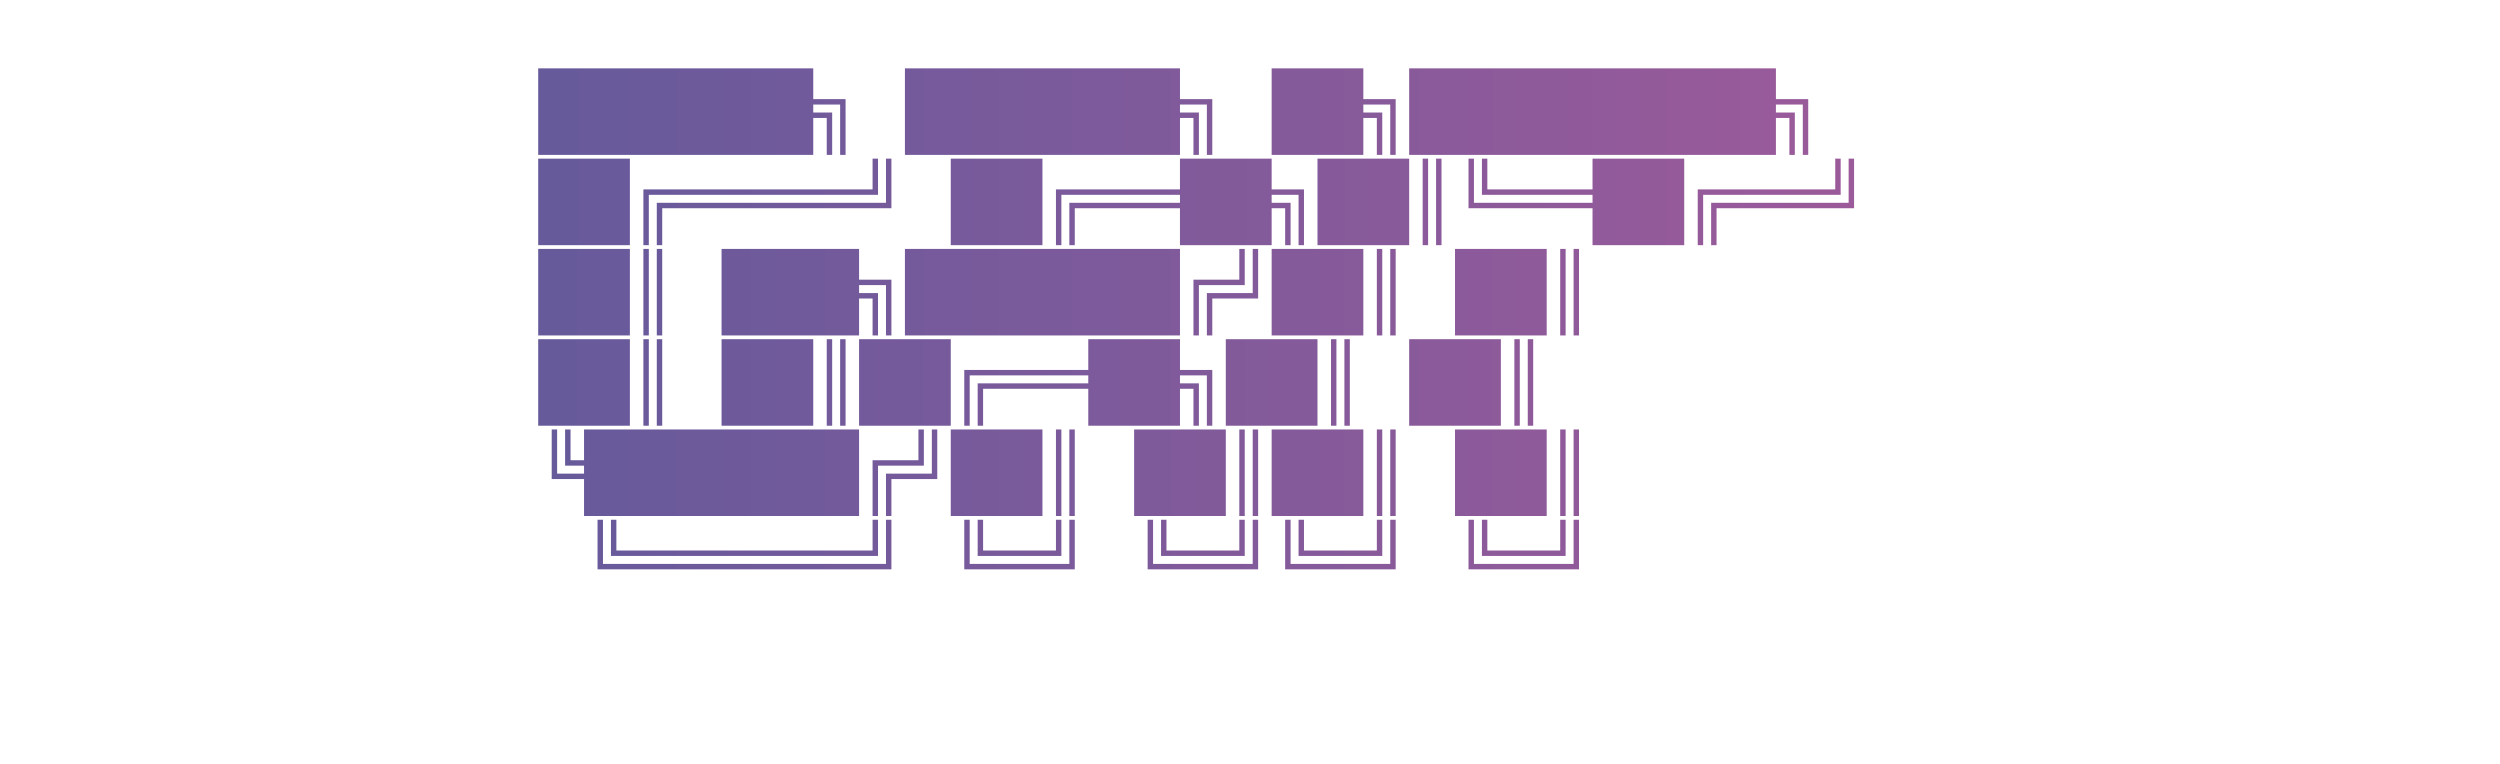
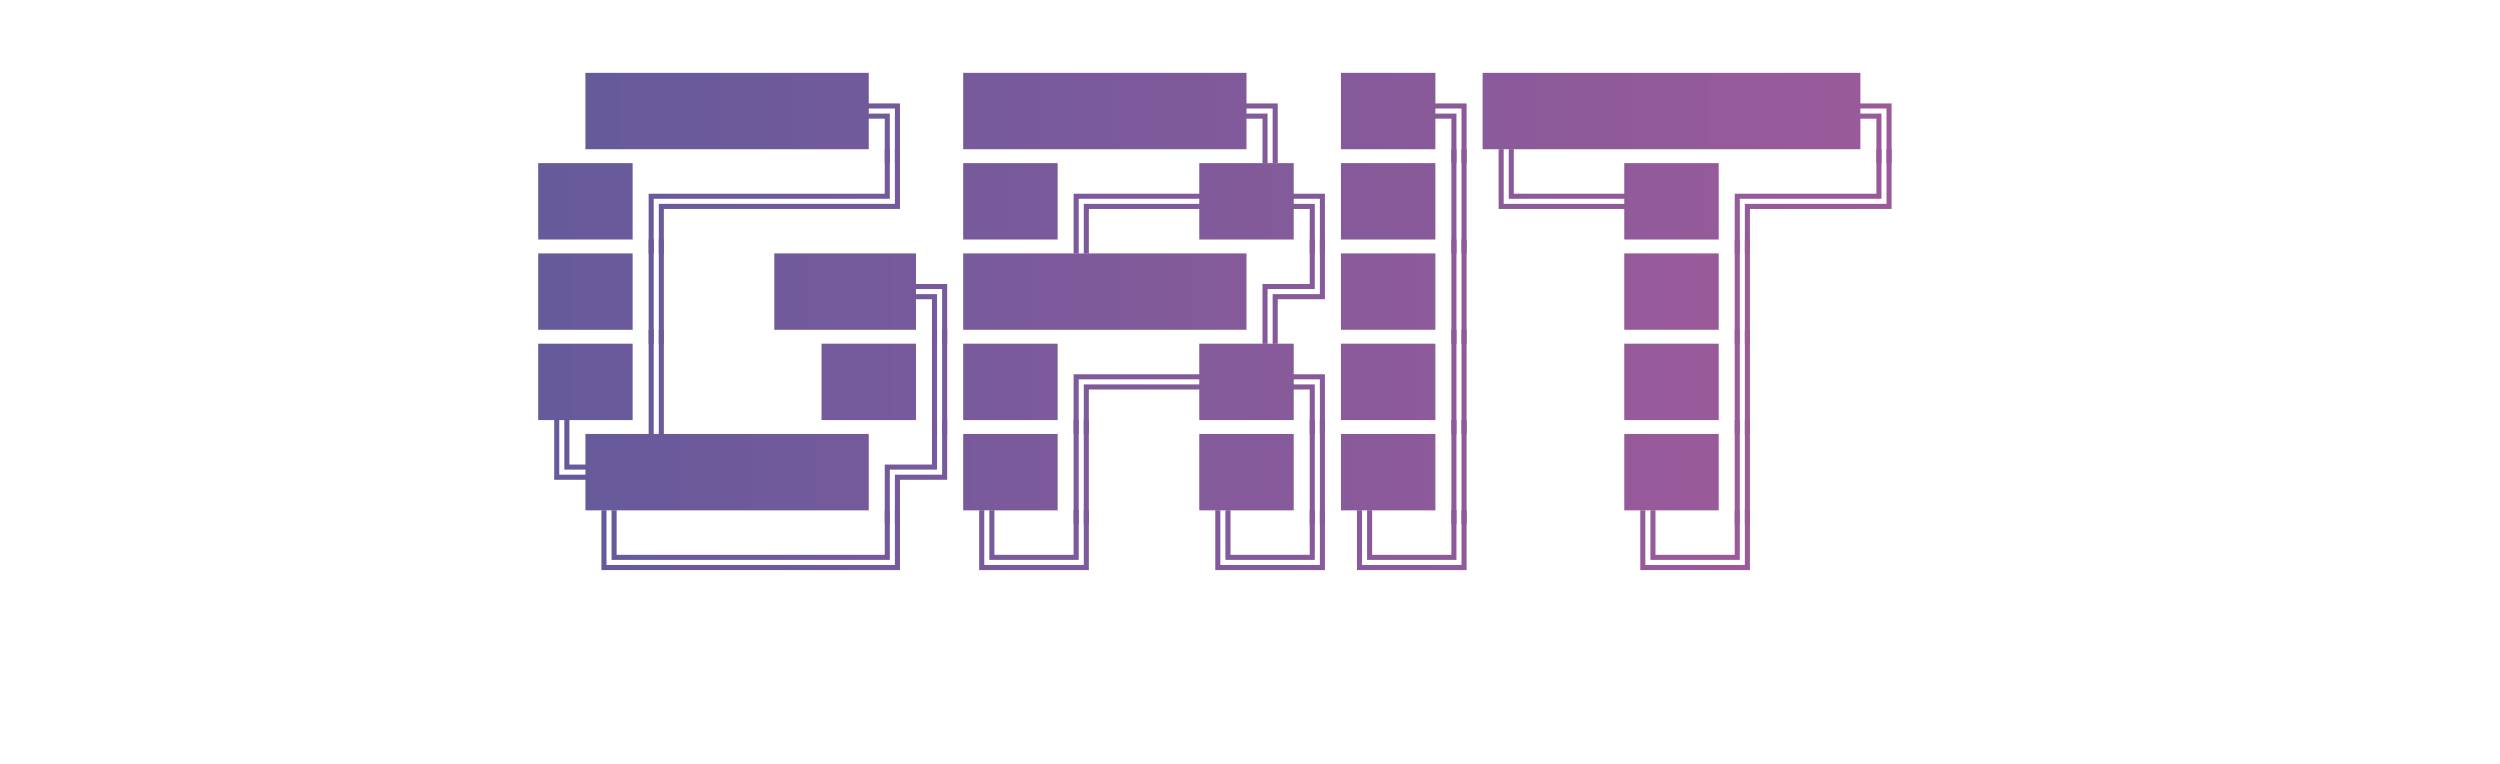
- <svg xmlns="http://www.w3.org/2000/svg" width="100%" height="100%" aria-label="grit" preserveAspectRatio="xMidYMid meet" role="img" viewBox="0 0 720 220">
+ <svg xmlns="http://www.w3.org/2000/svg" width="720" height="220" viewBox="0 0 720 220" preserveAspectRatio="xMidYMid meet" role="img" aria-label="grit">
  <defs>
-     <linearGradient id="g" x1="0%" x2="100%" y1="0%" y2="0%">
+     <linearGradient id="g" x1="0%" y1="0%" x2="100%" y2="0%">
      <stop offset="0%" stop-color="#665a9b" />
      <stop offset="100%" stop-color="#9b5a9a" />
    </linearGradient>
  </defs>
-   <text x="155" y="38" fill="url(#g)" font-family="Menlo, Monaco, Consolas, 'Liberation Mono', monospace" font-size="22" font-weight="700" text-anchor="start" xml:space="preserve">
-     <tspan x="155" dy="0">██████╗ ██████╗ ██╗████████╗</tspan>
-     <tspan x="155" dy="26">██╔════╝ ██╔══██╗██║╚══██╔══╝</tspan>
-     <tspan x="155" dy="26">██║ ███╗██████╔╝██║ ██║</tspan>
-     <tspan x="155" dy="26">██║ ██║██╔══██╗██║ ██║</tspan>
-     <tspan x="155" dy="26">╚██████╔╝██║ ██║██║ ██║</tspan>
-     <tspan x="155" dy="26"> ╚═════╝ ╚═╝ ╚═╝╚═╝ ╚═╝</tspan>
-   </text>
+   <g fill="url(#g)">
+     <path d="M182.20 42.98L168.60 42.98L168.60 20.98L182.20 20.98L182.20 42.98M195.80 42.98L182.20 42.98L182.20 20.98L195.80 20.98L195.80 42.98M209.40 42.98L195.80 42.98L195.80 20.98L209.40 20.98L209.40 42.98M223 42.98L209.40 42.98L209.40 20.98L223 20.98L223 42.98M236.60 42.98L223 42.98L223 20.98L236.60 20.98L236.60 42.98M250.20 42.98L236.60 42.98L236.60 20.98L250.20 20.98L250.20 42.98M259.19 29.79L259.19 47.02L257.73 47.02L257.73 31.25L248.74 31.25L248.74 29.79L259.19 29.79M256.27 32.71L256.27 47.02L254.81 47.02L254.81 34.18L248.74 34.18L248.74 32.71L256.27 32.71M291 42.98L277.40 42.98L277.40 20.98L291 20.98L291 42.98M304.60 42.98L291 42.98L291 20.98L304.60 20.98L304.60 42.98M318.20 42.98L304.60 42.98L304.60 20.98L318.20 20.98L318.20 42.98M331.79 42.98L318.20 42.98L318.20 20.98L331.79 20.98L331.79 42.98M345.39 42.98L331.79 42.98L331.79 20.98L345.39 20.98L345.39 42.98M358.99 42.98L345.39 42.98L345.39 20.98L358.99 20.98L358.99 42.98M367.99 29.79L367.99 47.02L366.52 47.02L366.52 31.25L357.53 31.25L357.53 29.79L367.99 29.79M365.06 32.71L365.06 47.02L363.60 47.02L363.60 34.18L357.53 34.18L357.53 32.71L365.06 32.71M399.79 42.98L386.19 42.98L386.19 20.98L399.79 20.98L399.79 42.98M413.39 42.98L399.79 42.98L399.79 20.98L413.39 20.98L413.39 42.98M422.38 29.79L422.38 47.02L420.92 47.02L420.92 31.25L411.93 31.25L411.93 29.79L422.38 29.79M419.46 32.71L419.46 47.02L418 47.02L418 34.18L411.93 34.18L411.93 32.71L419.46 32.71M440.59 42.98L426.99 42.98L426.99 20.98L440.59 20.98L440.59 42.98M454.19 42.98L440.59 42.98L440.59 20.98L454.19 20.98L454.19 42.98M467.79 42.98L454.19 42.98L454.19 20.98L467.79 20.98L467.79 42.98M481.39 42.98L467.79 42.98L467.79 20.98L481.39 20.98L481.39 42.98M494.99 42.98L481.39 42.98L481.39 20.98L494.99 20.98L494.99 42.98M508.59 42.98L494.99 42.98L494.99 20.98L508.59 20.98L508.59 42.98M522.19 42.98L508.59 42.98L508.59 20.98L522.19 20.98L522.19 42.98M535.79 42.98L522.19 42.98L522.19 20.98L535.79 20.98L535.79 42.98M544.78 29.79L544.78 47.02L543.32 47.02L543.32 31.25L534.33 31.25L534.33 29.79L544.78 29.79M541.86 32.71L541.86 47.02L540.40 47.02L540.40 34.18L534.33 34.18L534.33 32.71" />
+     <path d="M168.60 68.98L155 68.98L155 46.98L168.60 46.98L168.60 68.98M182.20 68.98L168.60 68.98L168.60 46.98L182.20 46.98L182.20 68.98M197.26 55.79L197.26 57.25L188.27 57.25L188.27 73.02L186.81 73.02L186.81 55.79L197.26 55.79M197.26 58.71L197.26 60.18L191.19 60.18L191.19 73.02L189.73 73.02L189.73 58.71L197.26 58.71M210.86 57.25L194.34 57.25L194.34 55.79L210.86 55.79L210.86 57.25M210.86 60.18L194.34 60.18L194.34 58.71L210.86 58.71L210.86 60.18M224.46 57.25L207.94 57.25L207.94 55.79L224.46 55.79L224.46 57.25M224.46 60.18L207.94 60.18L207.94 58.71L224.46 58.71L224.46 60.18M238.06 57.25L221.54 57.25L221.54 55.79L238.06 55.79L238.06 57.25M238.06 60.18L221.54 60.18L221.54 58.71L238.06 58.71L238.06 60.18M251.66 57.25L235.14 57.25L235.14 55.79L251.66 55.79L251.66 57.25M251.66 60.18L235.14 60.18L235.14 58.71L251.66 58.71L251.66 60.18M256.27 42.95L256.27 57.25L248.74 57.25L248.74 55.79L254.81 55.79L254.81 42.95L256.27 42.95M259.19 42.95L259.19 60.18L248.74 60.18L248.74 58.71L257.73 58.71L257.73 42.95L259.19 42.95M291 68.98L277.40 68.98L277.40 46.98L291 46.98L291 68.98M304.60 68.98L291 68.98L291 46.98L304.60 46.98L304.60 68.98M319.66 55.79L319.66 57.25L310.67 57.25L310.67 73.02L309.20 73.02L309.20 55.79L319.66 55.79M319.66 58.71L319.66 60.18L313.59 60.18L313.59 73.02L312.13 73.02L312.13 58.71L319.66 58.71M333.26 57.25L316.73 57.25L316.73 55.79L333.26 55.79L333.26 57.25M333.26 60.18L316.73 60.18L316.73 58.71L333.26 58.71L333.26 60.18M346.86 57.25L330.33 57.25L330.33 55.79L346.86 55.79L346.86 57.25M346.86 60.18L330.33 60.18L330.33 58.71L346.86 58.71L346.86 60.18M358.99 68.98L345.39 68.98L345.39 46.98L358.99 46.98L358.99 68.98M372.59 68.98L358.99 68.98L358.99 46.98L372.59 46.98L372.59 68.98M381.58 55.79L381.58 73.02L380.12 73.02L380.12 57.25L371.13 57.25L371.13 55.79L381.58 55.79M378.66 58.71L378.66 73.02L377.20 73.02L377.20 60.18L371.13 60.18L371.13 58.71L378.66 58.71M399.79 68.98L386.19 68.98L386.19 46.98L399.79 46.98L399.79 68.98M413.39 68.98L399.79 68.98L399.79 46.98L413.39 46.98L413.39 68.98M422.38 73.02L420.92 73.02L420.92 42.95L422.38 42.95L422.38 73.02M419.46 73.02L418 73.02L418 42.95L419.46 42.95L419.46 73.02M442.05 57.25L434.52 57.25L434.52 42.95L435.98 42.95L435.98 55.79L442.05 55.79L442.05 57.25M442.05 60.18L431.60 60.18L431.60 42.95L433.06 42.95L433.06 58.71L442.05 58.71L442.05 60.18M455.65 57.25L439.13 57.25L439.13 55.79L455.65 55.79L455.65 57.25M455.65 60.18L439.13 60.18L439.13 58.71L455.65 58.71L455.65 60.18M469.25 57.25L452.73 57.25L452.73 55.79L469.25 55.79L469.25 57.25M469.25 60.18L452.73 60.18L452.73 58.71L469.25 58.71L469.25 60.18M481.39 68.98L467.79 68.98L467.79 46.98L481.39 46.98L481.39 68.98M494.99 68.98L481.39 68.98L481.39 46.98L494.99 46.98L494.99 68.98M510.05 55.79L510.05 57.25L501.06 57.25L501.06 73.02L499.60 73.02L499.60 55.79L510.05 55.79M510.05 58.71L510.05 60.18L503.98 60.18L503.98 73.02L502.52 73.02L502.52 58.71L510.05 58.71M523.65 57.25L507.13 57.25L507.13 55.79L523.65 55.79L523.65 57.25M523.65 60.18L507.13 60.18L507.13 58.71L523.65 58.71L523.65 60.18M537.25 57.25L520.73 57.25L520.73 55.79L537.25 55.79L537.25 57.25M537.25 60.18L520.73 60.18L520.73 58.71L537.25 58.71L537.25 60.18M541.86 42.95L541.86 57.25L534.33 57.25L534.33 55.79L540.40 55.79L540.40 42.95L541.86 42.95M544.78 42.95L544.78 60.18L534.33 60.18L534.33 58.71L543.32 58.71L543.32 42.95" />
+     <path d="M168.60 94.98L155 94.98L155 72.98L168.60 72.98L168.60 94.98M182.20 94.98L168.60 94.98L168.60 72.98L182.20 72.98L182.20 94.98M191.19 99.02L189.73 99.02L189.73 68.95L191.19 68.95L191.19 99.02M188.27 99.02L186.81 99.02L186.81 68.95L188.27 68.95L188.27 99.02M236.60 94.98L223 94.98L223 72.98L236.60 72.98L236.60 94.98M250.20 94.98L236.60 94.98L236.60 72.98L250.20 72.98L250.20 94.98M263.80 94.98L250.20 94.98L250.20 72.98L263.80 72.98L263.80 94.98M272.79 81.79L272.79 99.02L271.33 99.02L271.33 83.25L262.34 83.25L262.34 81.79L272.79 81.79M269.87 84.71L269.87 99.02L268.41 99.02L268.41 86.18L262.34 86.18L262.34 84.71L269.87 84.71M291 94.98L277.40 94.98L277.40 72.98L291 72.98L291 94.98M304.60 94.98L291 94.98L291 72.98L304.60 72.98L304.60 94.98M318.20 94.98L304.60 94.98L304.60 72.98L318.20 72.98L318.20 94.98M331.79 94.98L318.20 94.98L318.20 72.98L331.79 72.98L331.79 94.98M345.39 94.98L331.79 94.98L331.79 72.98L345.39 72.98L345.39 94.98M358.99 94.98L345.39 94.98L345.39 72.98L358.99 72.98L358.99 94.98M374.05 81.79L374.05 83.25L365.06 83.25L365.06 99.02L363.60 99.02L363.60 81.79L374.05 81.79M374.05 84.71L374.05 86.18L367.99 86.18L367.99 99.02L366.52 99.02L366.52 84.71L374.05 84.71M378.66 68.95L378.66 83.25L371.13 83.25L371.13 81.79L377.20 81.79L377.20 68.95L378.66 68.95M381.58 68.95L381.58 86.18L371.13 86.18L371.13 84.71L380.12 84.71L380.12 68.95L381.58 68.95M399.79 94.98L386.19 94.98L386.19 72.98L399.79 72.98L399.79 94.98M413.39 94.98L399.79 94.98L399.79 72.98L413.39 72.98L413.39 94.98M422.38 99.02L420.92 99.02L420.92 68.95L422.38 68.95L422.38 99.02M419.46 99.02L418 99.02L418 68.95L419.46 68.95L419.46 99.02M481.39 94.98L467.79 94.98L467.79 72.98L481.39 72.98L481.39 94.98M494.99 94.98L481.39 94.98L481.39 72.98L494.99 72.98L494.99 94.98M503.98 99.02L502.52 99.02L502.52 68.95L503.98 68.95L503.98 99.02M501.06 99.02L499.60 99.02L499.60 68.95L501.06 68.95" />
+     <path d="M168.60 120.98L155 120.98L155 98.98L168.60 98.98L168.60 120.98M182.20 120.98L168.60 120.98L168.60 98.98L182.20 98.98L182.20 120.98M191.19 125.02L189.73 125.02L189.73 94.95L191.19 94.95L191.19 125.02M188.27 125.02L186.81 125.02L186.81 94.95L188.27 94.95L188.27 125.02M250.20 120.98L236.60 120.98L236.60 98.98L250.20 98.98L250.20 120.98M263.80 120.98L250.20 120.98L250.20 98.98L263.80 98.98L263.80 120.98M272.79 125.02L271.33 125.02L271.33 94.95L272.79 94.95L272.79 125.02M269.87 125.02L268.41 125.02L268.41 94.95L269.87 94.95L269.87 125.02M291 120.98L277.40 120.98L277.40 98.98L291 98.98L291 120.98M304.60 120.98L291 120.98L291 98.98L304.60 98.98L304.60 120.98M319.66 107.79L319.66 109.25L310.67 109.25L310.67 125.02L309.20 125.02L309.20 107.79L319.66 107.79M319.66 110.71L319.66 112.18L313.59 112.18L313.59 125.02L312.13 125.02L312.13 110.71L319.66 110.71M333.26 109.25L316.73 109.25L316.73 107.79L333.26 107.79L333.26 109.25M333.26 112.18L316.73 112.18L316.73 110.71L333.26 110.71L333.26 112.18M346.86 109.25L330.33 109.25L330.33 107.79L346.86 107.79L346.86 109.25M346.86 112.18L330.33 112.18L330.33 110.71L346.86 110.71L346.86 112.18M358.99 120.98L345.39 120.98L345.39 98.98L358.99 98.98L358.99 120.98M372.59 120.98L358.99 120.98L358.99 98.98L372.59 98.98L372.59 120.98M381.58 107.79L381.58 125.02L380.12 125.02L380.12 109.25L371.13 109.25L371.13 107.79L381.58 107.79M378.66 110.71L378.66 125.02L377.20 125.02L377.20 112.18L371.13 112.18L371.13 110.71L378.66 110.71M399.79 120.98L386.19 120.98L386.19 98.98L399.79 98.98L399.79 120.98M413.39 120.98L399.79 120.98L399.79 98.98L413.39 98.98L413.39 120.98M422.38 125.02L420.92 125.02L420.92 94.95L422.38 94.95L422.38 125.02M419.46 125.02L418 125.02L418 94.95L419.46 94.95L419.46 125.02M481.39 120.98L467.79 120.98L467.79 98.98L481.39 98.98L481.39 120.98M494.99 120.98L481.39 120.98L481.39 98.98L494.99 98.98L494.99 120.98M503.98 125.02L502.52 125.02L502.52 94.95L503.98 94.95L503.98 125.02M501.06 125.02L499.60 125.02L499.60 94.95L501.06 94.95" />
+     <path d="M170.06 135.25L162.53 135.25L162.53 120.95L163.99 120.95L163.99 133.79L170.06 133.79L170.06 135.25M170.06 138.18L159.61 138.18L159.61 120.95L161.07 120.95L161.07 136.71L170.06 136.71L170.06 138.18M182.20 146.98L168.60 146.98L168.60 124.98L182.20 124.98L182.20 146.98M195.80 146.98L182.20 146.98L182.20 124.98L195.80 124.98L195.80 146.98M209.40 146.98L195.80 146.98L195.80 124.98L209.40 124.98L209.40 146.98M223 146.98L209.40 146.98L209.40 124.98L223 124.98L223 146.98M236.60 146.98L223 146.98L223 124.98L236.60 124.98L236.60 146.98M250.20 146.98L236.60 146.98L236.60 124.98L250.20 124.98L250.20 146.98M265.26 133.79L265.26 135.25L256.27 135.25L256.27 151.02L254.81 151.02L254.81 133.79L265.26 133.79M265.26 136.71L265.26 138.18L259.19 138.18L259.19 151.02L257.73 151.02L257.73 136.71L265.26 136.71M269.87 120.95L269.87 135.25L262.34 135.25L262.34 133.79L268.41 133.79L268.41 120.95L269.87 120.95M272.79 120.95L272.79 138.18L262.34 138.18L262.34 136.71L271.33 136.71L271.33 120.95L272.79 120.95M291 146.98L277.40 146.98L277.40 124.98L291 124.98L291 146.98M304.60 146.98L291 146.98L291 124.98L304.60 124.98L304.60 146.98M313.59 151.02L312.13 151.02L312.13 120.95L313.59 120.95L313.59 151.02M310.67 151.02L309.20 151.02L309.20 120.95L310.67 120.95L310.67 151.02M358.99 146.98L345.39 146.98L345.39 124.98L358.99 124.98L358.99 146.98M372.59 146.98L358.99 146.98L358.99 124.98L372.59 124.98L372.59 146.98M381.58 151.02L380.12 151.02L380.12 120.95L381.58 120.95L381.58 151.02M378.66 151.02L377.20 151.02L377.20 120.95L378.66 120.95L378.66 151.02M399.79 146.98L386.19 146.98L386.19 124.98L399.79 124.98L399.79 146.98M413.39 146.98L399.79 146.98L399.79 124.98L413.39 124.98L413.39 146.98M422.38 151.02L420.92 151.02L420.92 120.95L422.38 120.95L422.38 151.02M419.46 151.02L418 151.02L418 120.95L419.46 120.95L419.46 151.02M481.39 146.98L467.79 146.98L467.79 124.98L481.39 124.98L481.39 146.98M494.99 146.98L481.39 146.98L481.39 124.98L494.99 124.98L494.99 146.98M503.98 151.02L502.52 151.02L502.52 120.95L503.98 120.95L503.98 151.02M501.06 151.02L499.60 151.02L499.60 120.95L501.06 120.95" />
+     <path d="M183.66 161.25L176.13 161.25L176.13 146.95L177.59 146.95L177.59 159.79L183.66 159.79L183.66 161.25M183.66 164.18L173.21 164.18L173.21 146.95L174.67 146.95L174.67 162.71L183.66 162.71L183.66 164.18M197.26 161.25L180.74 161.25L180.74 159.79L197.26 159.79L197.26 161.25M197.26 164.18L180.74 164.18L180.74 162.71L197.26 162.71L197.26 164.18M210.86 161.25L194.34 161.25L194.34 159.79L210.86 159.79L210.86 161.25M210.86 164.18L194.34 164.18L194.34 162.71L210.86 162.71L210.86 164.18M224.46 161.25L207.94 161.25L207.94 159.79L224.46 159.79L224.46 161.25M224.46 164.18L207.94 164.18L207.94 162.71L224.46 162.71L224.46 164.18M238.06 161.25L221.54 161.25L221.54 159.79L238.06 159.79L238.06 161.25M238.06 164.18L221.54 164.18L221.54 162.71L238.06 162.71L238.06 164.18M251.66 161.25L235.14 161.25L235.14 159.79L251.66 159.79L251.66 161.25M251.66 164.18L235.14 164.18L235.14 162.71L251.66 162.71L251.66 164.18M256.27 146.95L256.27 161.25L248.74 161.25L248.74 159.79L254.81 159.79L254.81 146.95L256.27 146.95M259.19 146.95L259.19 164.18L248.74 164.18L248.74 162.71L257.73 162.71L257.73 146.95L259.19 146.95M292.46 161.25L284.93 161.25L284.93 146.95L286.39 146.95L286.39 159.79L292.46 159.79L292.46 161.25M292.46 164.18L282 164.18L282 146.95L283.47 146.95L283.47 162.71L292.46 162.71L292.46 164.18M306.06 161.25L289.54 161.25L289.54 159.79L306.06 159.79L306.06 161.25M306.06 164.18L289.54 164.18L289.54 162.71L306.06 162.71L306.06 164.18M310.67 146.95L310.67 161.25L303.13 161.25L303.13 159.79L309.20 159.79L309.20 146.95L310.67 146.95M313.59 146.95L313.59 164.18L303.13 164.18L303.13 162.71L312.13 162.71L312.13 146.95L313.59 146.95M360.46 161.25L352.92 161.25L352.92 146.95L354.39 146.95L354.39 159.79L360.46 159.79L360.46 161.25M360.46 164.18L350 164.18L350 146.95L351.46 146.95L351.46 162.71L360.46 162.71L360.46 164.18M374.05 161.25L357.53 161.25L357.53 159.79L374.05 159.79L374.05 161.25M374.05 164.18L357.53 164.18L357.53 162.71L374.05 162.71L374.05 164.18M378.66 146.95L378.66 161.25L371.13 161.25L371.13 159.79L377.20 159.79L377.20 146.95L378.66 146.95M381.58 146.95L381.58 164.18L371.13 164.18L371.13 162.71L380.12 162.71L380.12 146.95L381.58 146.95M401.25 161.25L393.72 161.25L393.72 146.95L395.18 146.95L395.18 159.79L401.25 159.79L401.25 161.25M401.25 164.18L390.80 164.18L390.80 146.95L392.26 146.95L392.26 162.71L401.25 162.71L401.25 164.18M414.85 161.25L398.33 161.25L398.33 159.79L414.85 159.79L414.85 161.25M414.85 164.18L398.33 164.18L398.33 162.71L414.85 162.71L414.85 164.18M419.46 146.95L419.46 161.25L411.93 161.25L411.93 159.79L418 159.79L418 146.95L419.46 146.95M422.38 146.95L422.38 164.18L411.93 164.18L411.93 162.71L420.92 162.71L420.92 146.95L422.38 146.95M482.85 161.25L475.32 161.25L475.32 146.95L476.78 146.95L476.78 159.79L482.85 159.79L482.85 161.25M482.85 164.18L472.40 164.18L472.40 146.95L473.86 146.95L473.86 162.71L482.85 162.71L482.85 164.18M496.45 161.25L479.93 161.25L479.93 159.79L496.45 159.79L496.45 161.25M496.45 164.18L479.93 164.18L479.93 162.71L496.45 162.71L496.45 164.18M501.06 146.95L501.06 161.25L493.53 161.25L493.53 159.79L499.60 159.79L499.60 146.95L501.06 146.95M503.98 146.95L503.98 164.18L493.53 164.18L493.53 162.71L502.52 162.71L502.52 146.95" />
+   </g>
</svg>
